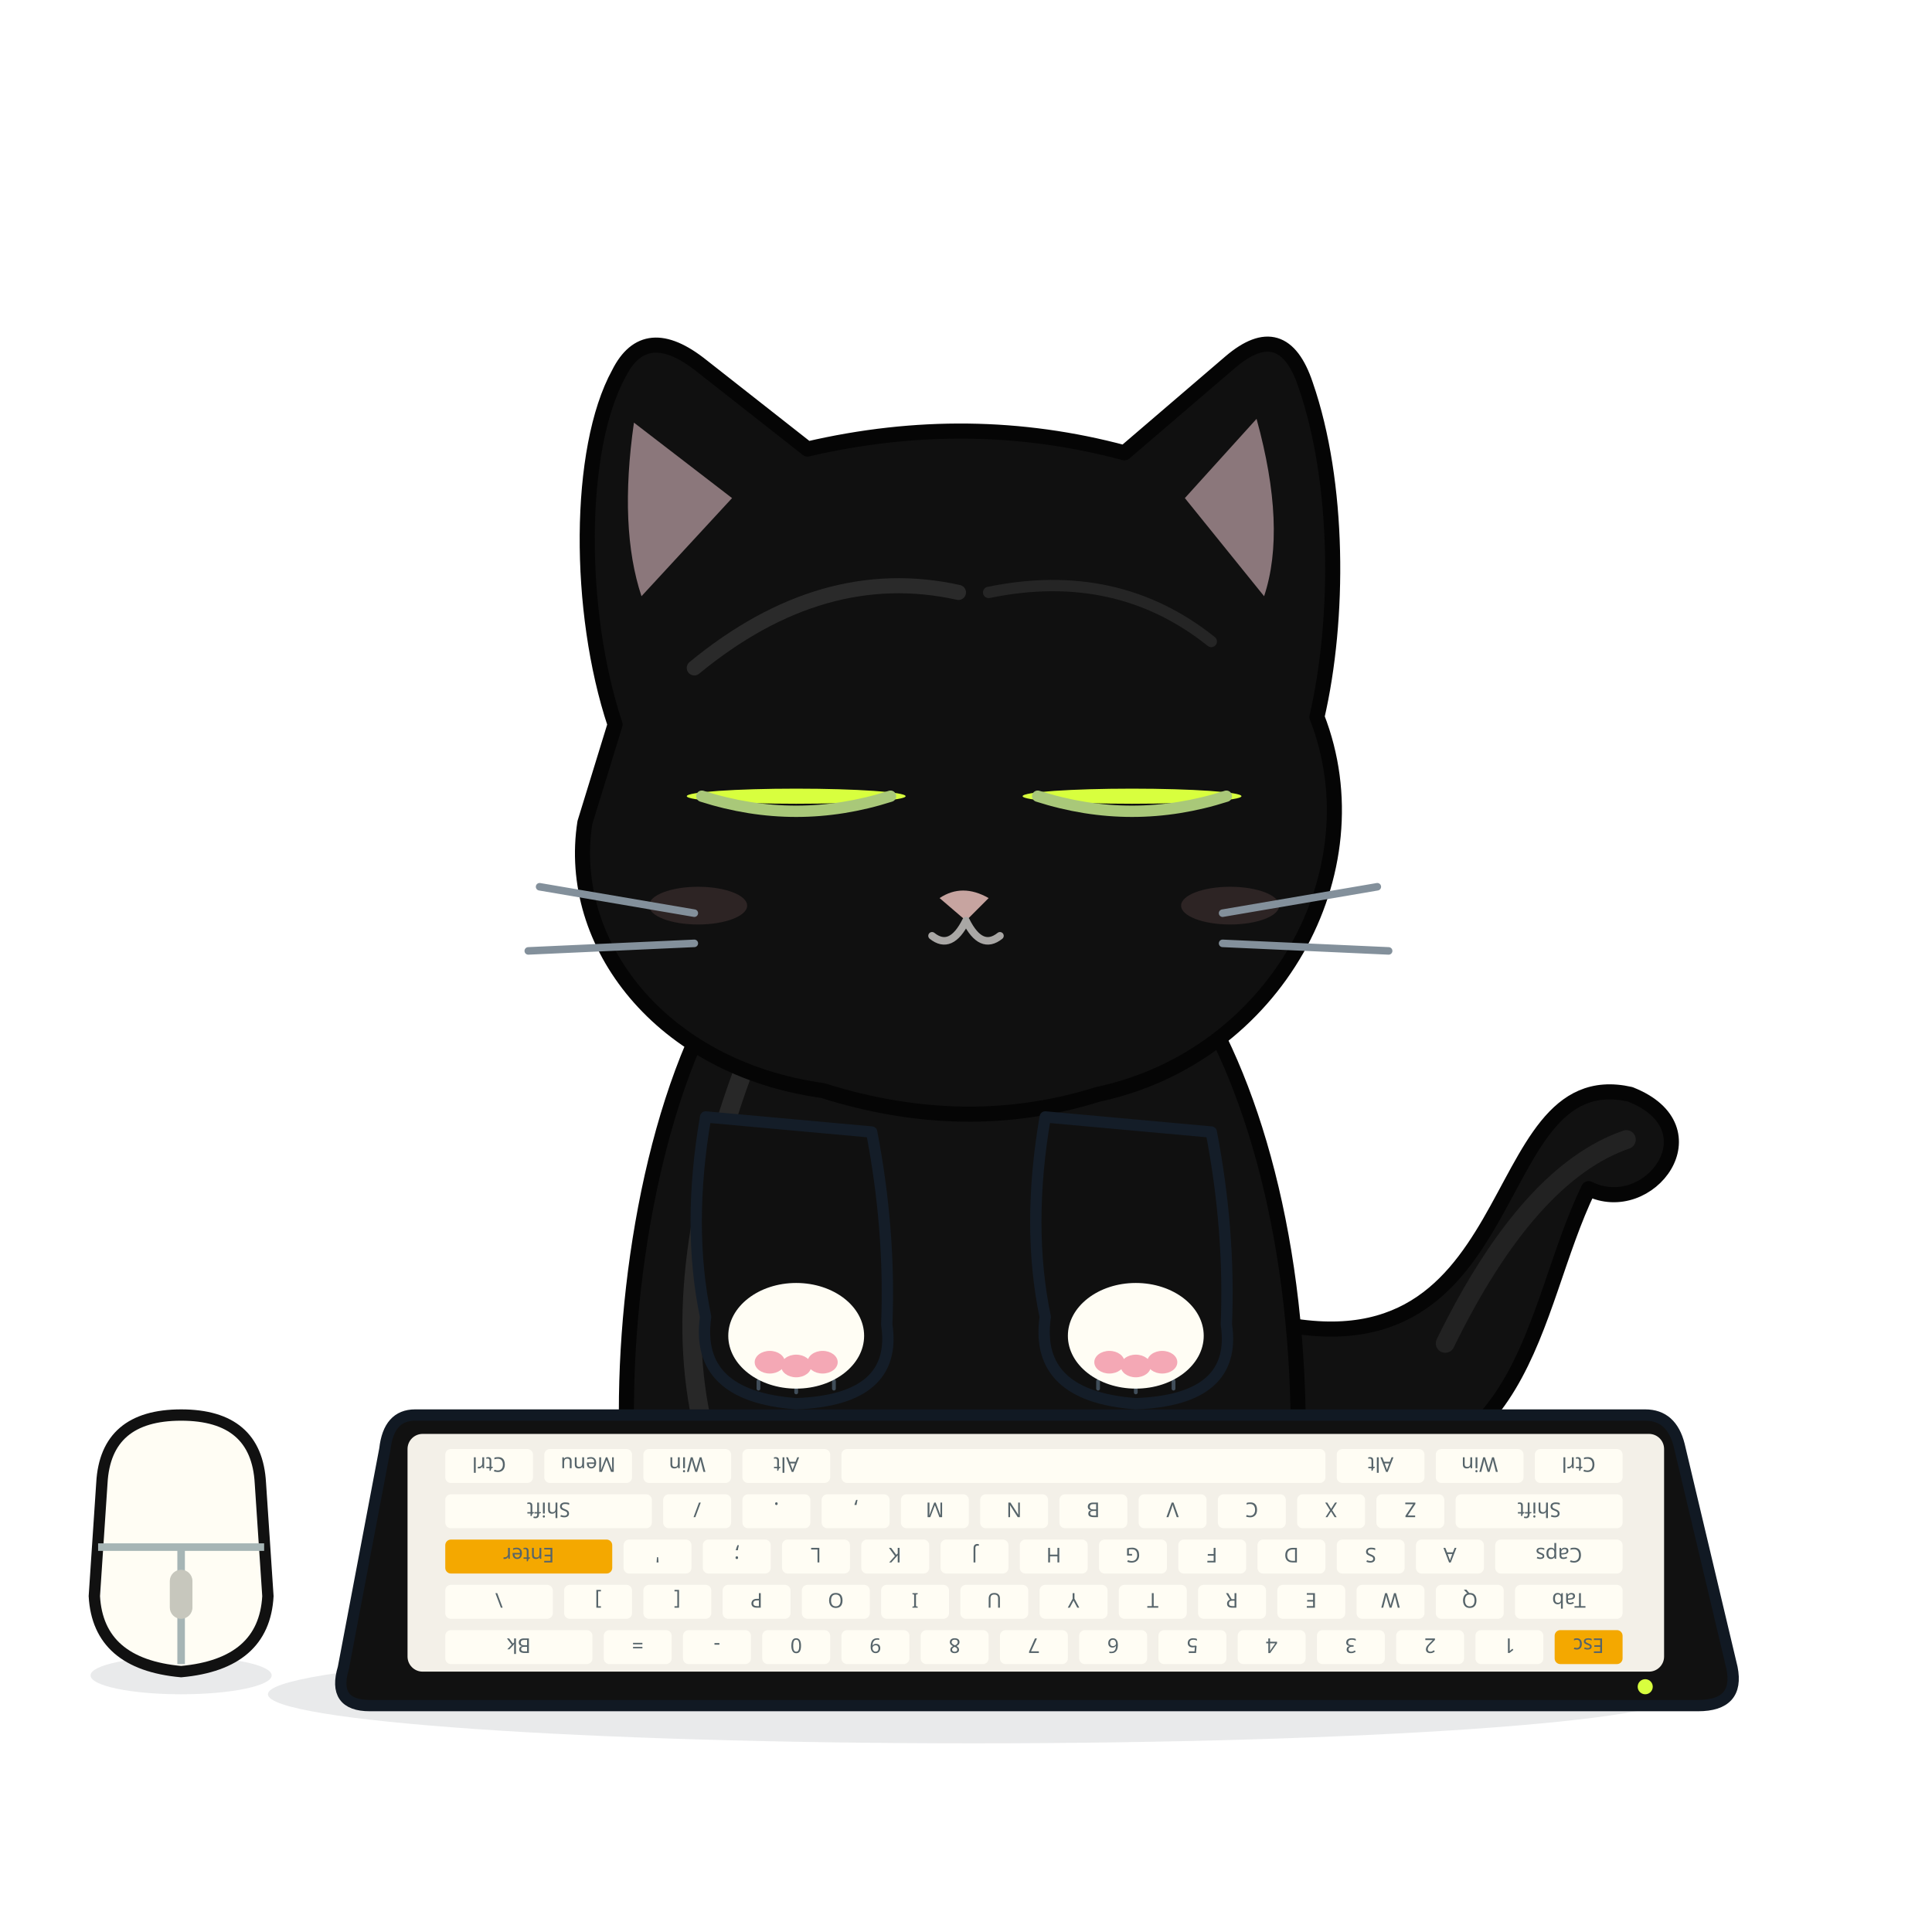
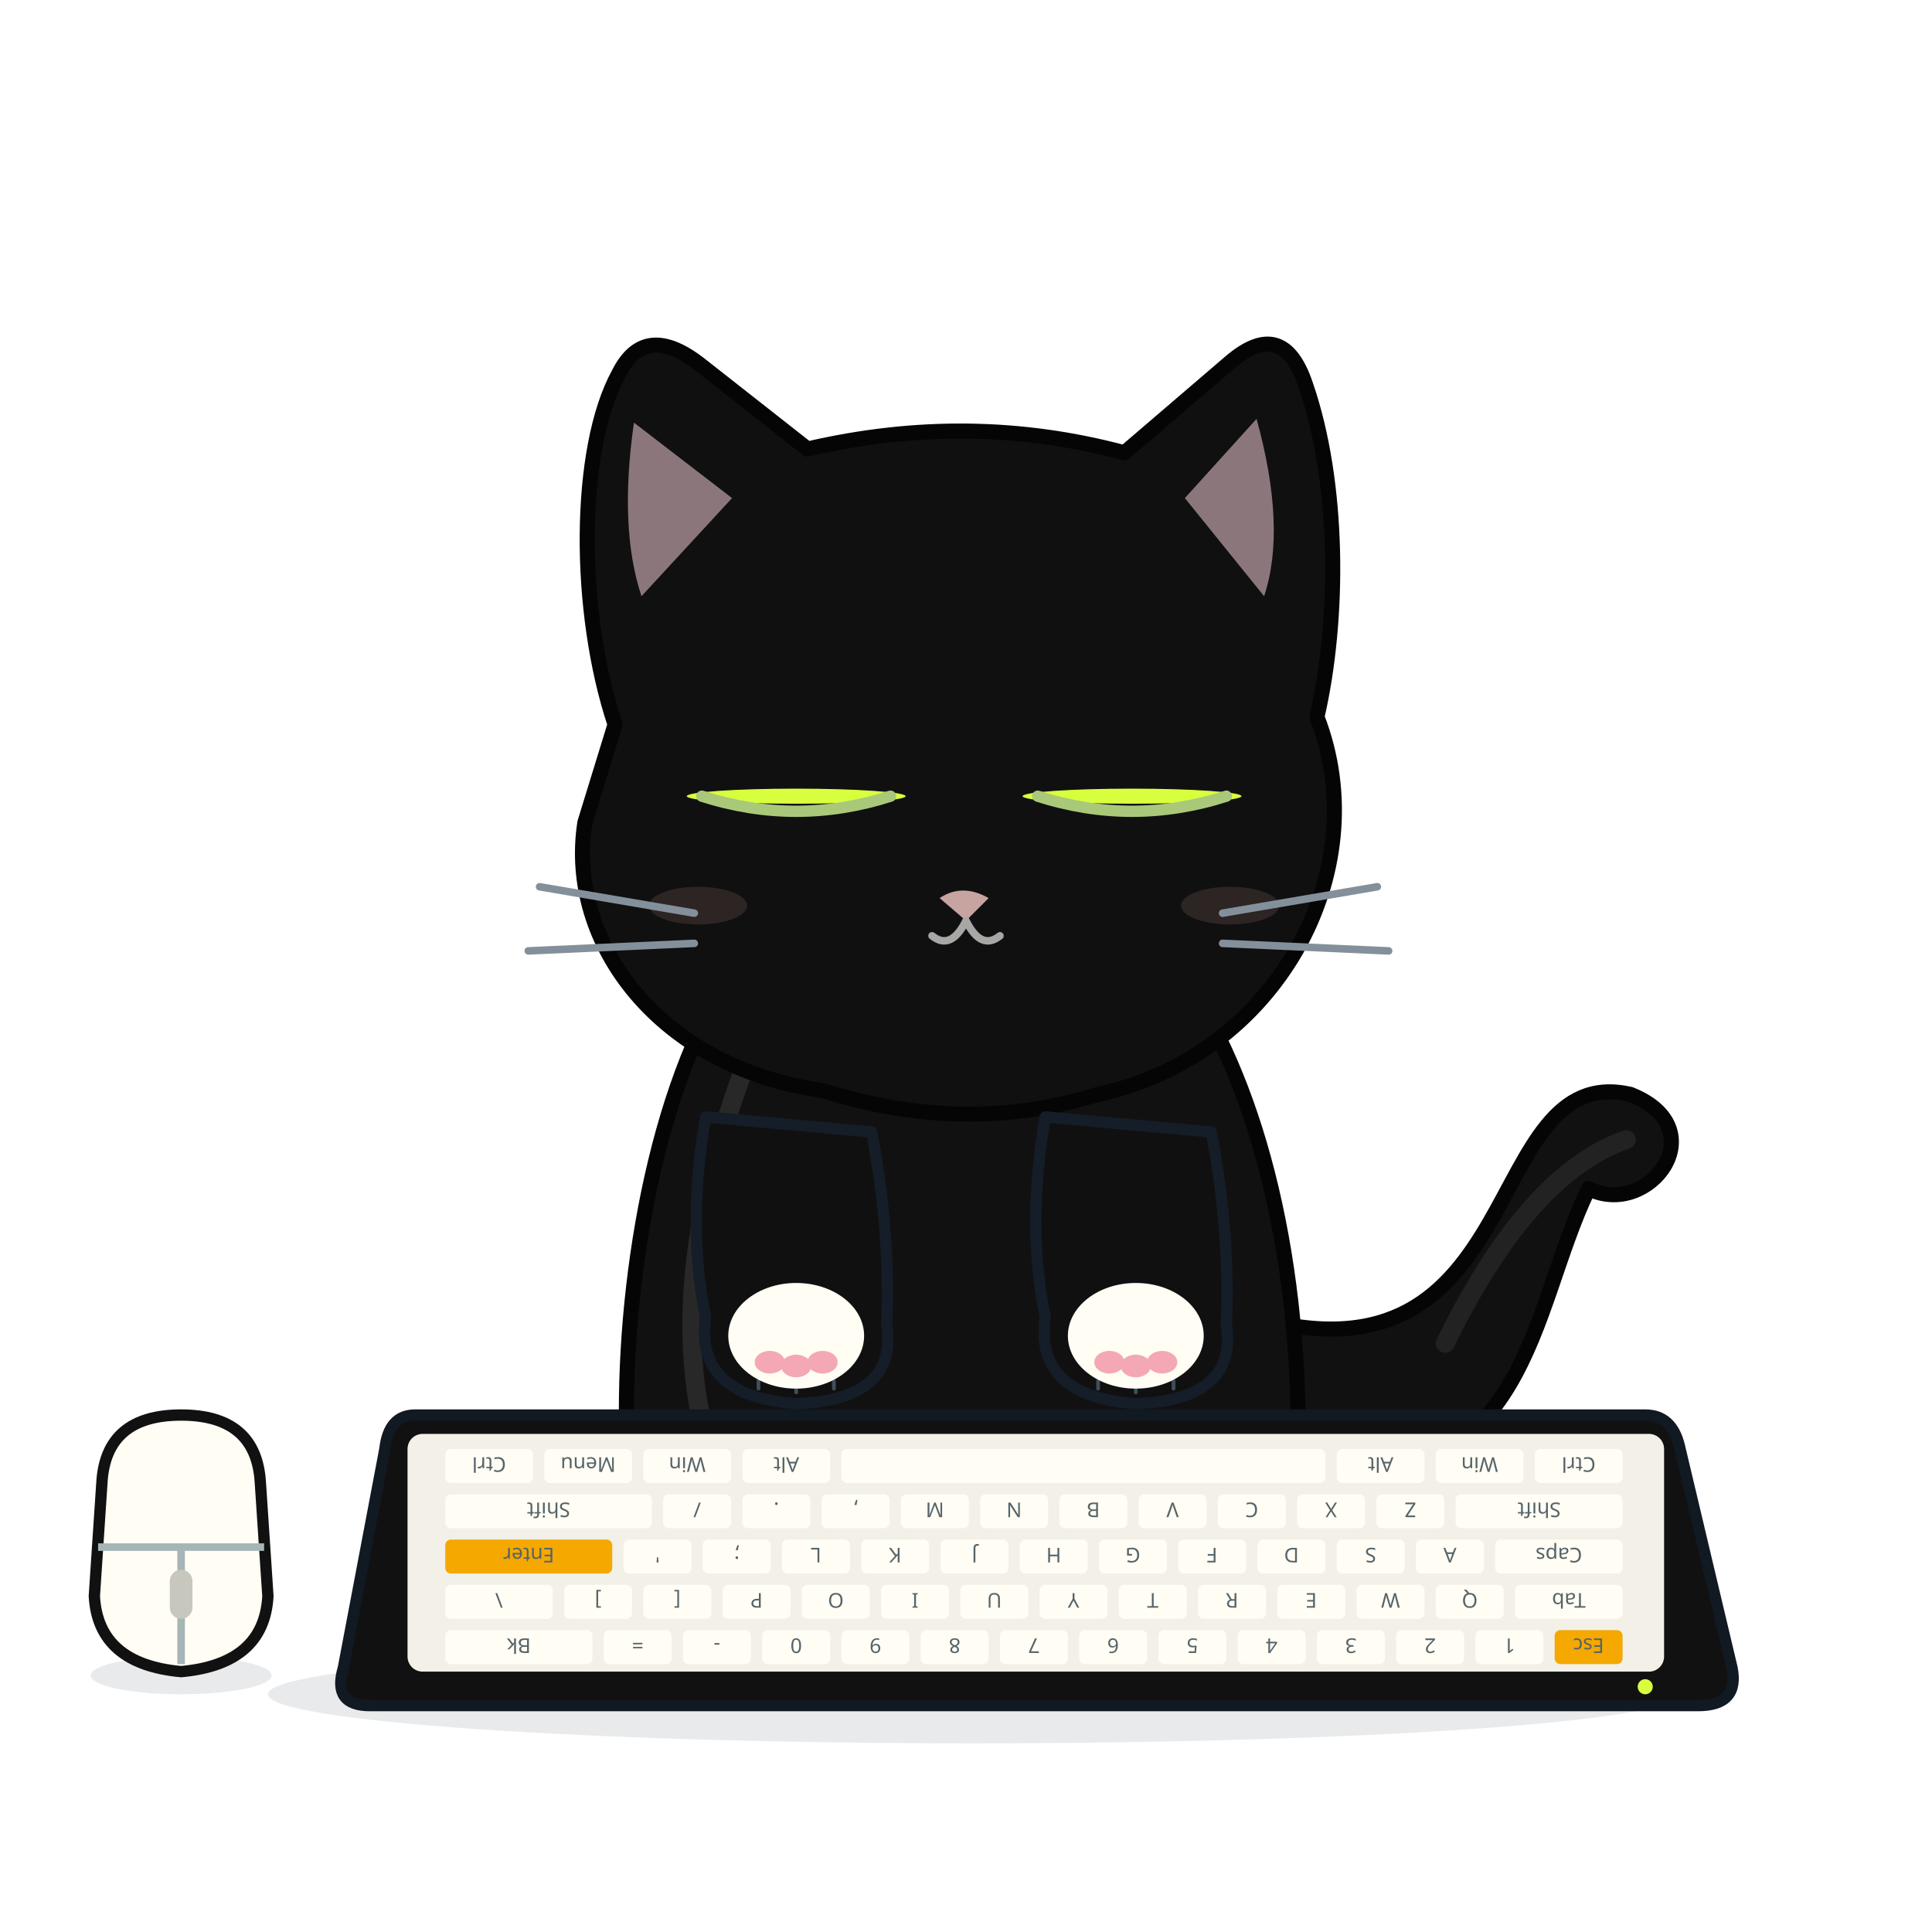
<svg xmlns="http://www.w3.org/2000/svg" width="512" height="512" viewBox="0 0 512 512">
  <ellipse cx="258" cy="449" rx="187" ry="13" fill="#17212d18" />
  <path d="M 332 349 C 406 370 392 281 432 290 C 455 299 437 323 421 315 C 405 348 406 395 345 393 Z" fill="#111111" stroke="#050505" stroke-width="4" stroke-linejoin="round" />
  <path d="M 383 356 Q 405 311 431 302" fill="none" stroke="#222222" stroke-width="5" stroke-linecap="round" />
  <path d="M 198 252 C 176 280 166 332 166 374 Q 163 407 195 413 L 316 413 Q 349 410 344 374 C 343 321 329 278 310 254 Z" fill="#111111" stroke="#050505" stroke-width="4" stroke-linecap="round" stroke-linejoin="round" />
  <path d="M 198 281 Q 176 339 187 381" fill="none" stroke="#282828" stroke-width="5" stroke-linecap="round" stroke-linejoin="round" />
  <ellipse cx="210" cy="398" rx="36" ry="20" fill="#151d28" />
  <ellipse cx="303" cy="398" rx="36" ry="20" fill="#151d28" />
  <path d="M 163 192 C 153 162 153 119 164 99 Q 171 85 186 97 L 214 119 Q 257 109 298 120 L 326 96 Q 340 84 346 102 C 355 128 355 164 349 190 C 365 231 338 280 291 290 Q 256 301 218 289 C 175 283 150 250 155 218 Z" fill="#101010" stroke="#050505" stroke-width="4" stroke-linecap="round" stroke-linejoin="round" />
  <path d="M 168 112 Q 164 140 170 158 L 194 132 Z" fill="#8b777b" stroke="none" stroke-width="1" stroke-linecap="round" stroke-linejoin="round" />
  <path d="M 333 111 Q 341 140 335 158 L 314 132 Z" fill="#8b777b" stroke="none" stroke-width="1" stroke-linecap="round" stroke-linejoin="round" />
-   <path d="M 184 177 Q 218 149 254 157" fill="none" stroke="#2a2a2a" stroke-width="4" stroke-linecap="round" stroke-linejoin="round" />
-   <path d="M 262 157 Q 296 150 321 170" fill="none" stroke="#252525" stroke-width="3" stroke-linecap="round" stroke-linejoin="round" />
  <ellipse cx="211" cy="211" rx="29" ry="2" fill="#d8ff3e" />
  <path d="M 186 211 Q 211 219 236 211" fill="none" stroke="#a9c879" stroke-width="3" stroke-linecap="round" stroke-linejoin="round" />
  <ellipse cx="300" cy="211" rx="29" ry="2" fill="#d8ff3e" />
  <path d="M 275 211 Q 300 219 325 211" fill="none" stroke="#a9c879" stroke-width="3" stroke-linecap="round" stroke-linejoin="round" />
  <ellipse cx="185" cy="240" rx="13" ry="5" fill="#db9e9e24" />
  <ellipse cx="326" cy="240" rx="13" ry="5" fill="#db9e9e24" />
  <path d="M 249 238 Q 255 234 262 238 L 256 244 Z" fill="#c7a4a0" stroke="none" stroke-width="1" stroke-linecap="round" stroke-linejoin="round" />
  <path d="M 256 244 Q 252 252 247 248 M 256 244 Q 260 252 265 248" fill="none" stroke="#a9a7a5" stroke-width="2" stroke-linecap="round" stroke-linejoin="round" />
  <path d="M 184 242 L 143 235" fill="none" stroke="#83909b" stroke-width="2" stroke-linecap="round" stroke-linejoin="round" />
  <path d="M 184 250 L 140 252" fill="none" stroke="#83909b" stroke-width="2" stroke-linecap="round" stroke-linejoin="round" />
  <path d="M 324 242 L 365 235" fill="none" stroke="#83909b" stroke-width="2" stroke-linecap="round" stroke-linejoin="round" />
  <path d="M 324 250 L 368 252" fill="none" stroke="#83909b" stroke-width="2" stroke-linecap="round" stroke-linejoin="round" />
  <path d="M 110 375 L 436 375 Q 443 375 445 383 L 459 442 Q 461 452 450 452 L 98 452 Q 88 452 91 442 L 102 384 Q 103 375 110 375 Z" fill="#111111" stroke="#111923" stroke-width="3" stroke-linecap="round" stroke-linejoin="round" />
  <rect x="108" y="380" width="333" height="63" rx="4" fill="#f3f0e8" />
  <g transform="rotate(180 275 409)">
    <rect x="120" y="377" width="18" height="9" rx="1.5" fill="#f4a800" />
    <text x="129.0" y="383.8" text-anchor="middle" font-family="sans-serif" font-size="5.4" fill="#56646a">Esc</text>
    <rect x="141" y="377" width="18" height="9" rx="1.5" fill="#fffdf4" />
    <text x="150.0" y="383.8" text-anchor="middle" font-family="sans-serif" font-size="5.4" fill="#56646a">1</text>
    <rect x="162" y="377" width="18" height="9" rx="1.5" fill="#fffdf4" />
    <text x="171.0" y="383.8" text-anchor="middle" font-family="sans-serif" font-size="5.4" fill="#56646a">2</text>
    <rect x="183" y="377" width="18" height="9" rx="1.5" fill="#fffdf4" />
    <text x="192.0" y="383.8" text-anchor="middle" font-family="sans-serif" font-size="5.4" fill="#56646a">3</text>
    <rect x="204" y="377" width="18" height="9" rx="1.5" fill="#fffdf4" />
    <text x="213.0" y="383.8" text-anchor="middle" font-family="sans-serif" font-size="5.4" fill="#56646a">4</text>
    <rect x="225" y="377" width="18" height="9" rx="1.5" fill="#fffdf4" />
    <text x="234.0" y="383.8" text-anchor="middle" font-family="sans-serif" font-size="5.4" fill="#56646a">5</text>
    <rect x="246" y="377" width="18" height="9" rx="1.5" fill="#fffdf4" />
    <text x="255.0" y="383.8" text-anchor="middle" font-family="sans-serif" font-size="5.4" fill="#56646a">6</text>
    <rect x="267" y="377" width="18" height="9" rx="1.5" fill="#fffdf4" />
    <text x="276.0" y="383.8" text-anchor="middle" font-family="sans-serif" font-size="5.4" fill="#56646a">7</text>
    <rect x="288" y="377" width="18" height="9" rx="1.5" fill="#fffdf4" />
    <text x="297.0" y="383.8" text-anchor="middle" font-family="sans-serif" font-size="5.4" fill="#56646a">8</text>
    <rect x="309" y="377" width="18" height="9" rx="1.5" fill="#fffdf4" />
    <text x="318.0" y="383.8" text-anchor="middle" font-family="sans-serif" font-size="5.4" fill="#56646a">9</text>
    <rect x="330" y="377" width="18" height="9" rx="1.5" fill="#fffdf4" />
    <text x="339.0" y="383.8" text-anchor="middle" font-family="sans-serif" font-size="5.4" fill="#56646a">0</text>
    <rect x="351" y="377" width="18" height="9" rx="1.5" fill="#fffdf4" />
    <text x="360.0" y="383.8" text-anchor="middle" font-family="sans-serif" font-size="5.4" fill="#56646a">-</text>
    <rect x="372" y="377" width="18" height="9" rx="1.5" fill="#fffdf4" />
    <text x="381.0" y="383.8" text-anchor="middle" font-family="sans-serif" font-size="5.4" fill="#56646a">=</text>
    <rect x="393" y="377" width="39" height="9" rx="1.5" fill="#fffdf4" />
    <text x="412.5" y="383.8" text-anchor="middle" font-family="sans-serif" font-size="5.4" fill="#56646a">Bk</text>
    <rect x="120" y="389" width="28.5" height="9" rx="1.5" fill="#fffdf4" />
    <text x="134.25" y="395.8" text-anchor="middle" font-family="sans-serif" font-size="5.4" fill="#56646a">Tab</text>
    <rect x="151.5" y="389" width="18" height="9" rx="1.5" fill="#fffdf4" />
    <text x="160.5" y="395.8" text-anchor="middle" font-family="sans-serif" font-size="5.4" fill="#56646a">Q</text>
    <rect x="172.5" y="389" width="18" height="9" rx="1.5" fill="#fffdf4" />
    <text x="181.5" y="395.8" text-anchor="middle" font-family="sans-serif" font-size="5.4" fill="#56646a">W</text>
    <rect x="193.5" y="389" width="18" height="9" rx="1.5" fill="#fffdf4" />
    <text x="202.5" y="395.8" text-anchor="middle" font-family="sans-serif" font-size="5.4" fill="#56646a">E</text>
    <rect x="214.5" y="389" width="18" height="9" rx="1.5" fill="#fffdf4" />
    <text x="223.5" y="395.8" text-anchor="middle" font-family="sans-serif" font-size="5.4" fill="#56646a">R</text>
    <rect x="235.5" y="389" width="18" height="9" rx="1.5" fill="#fffdf4" />
    <text x="244.5" y="395.8" text-anchor="middle" font-family="sans-serif" font-size="5.4" fill="#56646a">T</text>
    <rect x="256.5" y="389" width="18" height="9" rx="1.5" fill="#fffdf4" />
    <text x="265.5" y="395.8" text-anchor="middle" font-family="sans-serif" font-size="5.4" fill="#56646a">Y</text>
    <rect x="277.5" y="389" width="18" height="9" rx="1.5" fill="#fffdf4" />
    <text x="286.5" y="395.8" text-anchor="middle" font-family="sans-serif" font-size="5.4" fill="#56646a">U</text>
    <rect x="298.5" y="389" width="18" height="9" rx="1.5" fill="#fffdf4" />
    <text x="307.5" y="395.8" text-anchor="middle" font-family="sans-serif" font-size="5.4" fill="#56646a">I</text>
    <rect x="319.5" y="389" width="18" height="9" rx="1.5" fill="#fffdf4" />
    <text x="328.5" y="395.8" text-anchor="middle" font-family="sans-serif" font-size="5.4" fill="#56646a">O</text>
    <rect x="340.5" y="389" width="18" height="9" rx="1.5" fill="#fffdf4" />
    <text x="349.5" y="395.8" text-anchor="middle" font-family="sans-serif" font-size="5.4" fill="#56646a">P</text>
    <rect x="361.5" y="389" width="18" height="9" rx="1.5" fill="#fffdf4" />
    <text x="370.5" y="395.8" text-anchor="middle" font-family="sans-serif" font-size="5.4" fill="#56646a">[</text>
    <rect x="382.5" y="389" width="18" height="9" rx="1.5" fill="#fffdf4" />
    <text x="391.5" y="395.8" text-anchor="middle" font-family="sans-serif" font-size="5.4" fill="#56646a">]</text>
    <rect x="403.5" y="389" width="28.5" height="9" rx="1.5" fill="#fffdf4" />
    <text x="417.75" y="395.8" text-anchor="middle" font-family="sans-serif" font-size="5.4" fill="#56646a">\</text>
    <rect x="120" y="401" width="33.75" height="9" rx="1.5" fill="#fffdf4" />
    <text x="136.875" y="407.8" text-anchor="middle" font-family="sans-serif" font-size="5.4" fill="#56646a">Caps</text>
    <rect x="156.75" y="401" width="18" height="9" rx="1.5" fill="#fffdf4" />
    <text x="165.75" y="407.8" text-anchor="middle" font-family="sans-serif" font-size="5.4" fill="#56646a">A</text>
    <rect x="177.75" y="401" width="18" height="9" rx="1.5" fill="#fffdf4" />
    <text x="186.75" y="407.8" text-anchor="middle" font-family="sans-serif" font-size="5.4" fill="#56646a">S</text>
    <rect x="198.75" y="401" width="18" height="9" rx="1.5" fill="#fffdf4" />
    <text x="207.75" y="407.8" text-anchor="middle" font-family="sans-serif" font-size="5.4" fill="#56646a">D</text>
    <rect x="219.75" y="401" width="18" height="9" rx="1.5" fill="#fffdf4" />
    <text x="228.75" y="407.8" text-anchor="middle" font-family="sans-serif" font-size="5.4" fill="#56646a">F</text>
    <rect x="240.75" y="401" width="18" height="9" rx="1.5" fill="#fffdf4" />
    <text x="249.75" y="407.8" text-anchor="middle" font-family="sans-serif" font-size="5.4" fill="#56646a">G</text>
    <rect x="261.75" y="401" width="18" height="9" rx="1.5" fill="#fffdf4" />
    <text x="270.75" y="407.8" text-anchor="middle" font-family="sans-serif" font-size="5.4" fill="#56646a">H</text>
    <rect x="282.75" y="401" width="18" height="9" rx="1.5" fill="#fffdf4" />
    <text x="291.75" y="407.8" text-anchor="middle" font-family="sans-serif" font-size="5.4" fill="#56646a">J</text>
    <rect x="303.75" y="401" width="18" height="9" rx="1.5" fill="#fffdf4" />
    <text x="312.75" y="407.8" text-anchor="middle" font-family="sans-serif" font-size="5.4" fill="#56646a">K</text>
    <rect x="324.75" y="401" width="18" height="9" rx="1.5" fill="#fffdf4" />
    <text x="333.75" y="407.8" text-anchor="middle" font-family="sans-serif" font-size="5.4" fill="#56646a">L</text>
    <rect x="345.75" y="401" width="18" height="9" rx="1.5" fill="#fffdf4" />
    <text x="354.75" y="407.8" text-anchor="middle" font-family="sans-serif" font-size="5.4" fill="#56646a">;</text>
    <rect x="366.75" y="401" width="18" height="9" rx="1.5" fill="#fffdf4" />
    <text x="375.75" y="407.8" text-anchor="middle" font-family="sans-serif" font-size="5.4" fill="#56646a">'</text>
    <rect x="387.75" y="401" width="44.25" height="9" rx="1.5" fill="#f4a800" />
    <text x="409.875" y="407.8" text-anchor="middle" font-family="sans-serif" font-size="5.4" fill="#56646a">Enter</text>
    <rect x="120" y="413" width="44.25" height="9" rx="1.5" fill="#fffdf4" />
    <text x="142.125" y="419.8" text-anchor="middle" font-family="sans-serif" font-size="5.4" fill="#56646a">Shift</text>
    <rect x="167.25" y="413" width="18" height="9" rx="1.5" fill="#fffdf4" />
    <text x="176.25" y="419.8" text-anchor="middle" font-family="sans-serif" font-size="5.4" fill="#56646a">Z</text>
    <rect x="188.25" y="413" width="18" height="9" rx="1.5" fill="#fffdf4" />
    <text x="197.25" y="419.8" text-anchor="middle" font-family="sans-serif" font-size="5.4" fill="#56646a">X</text>
    <rect x="209.25" y="413" width="18" height="9" rx="1.5" fill="#fffdf4" />
    <text x="218.25" y="419.8" text-anchor="middle" font-family="sans-serif" font-size="5.4" fill="#56646a">C</text>
    <rect x="230.25" y="413" width="18" height="9" rx="1.5" fill="#fffdf4" />
    <text x="239.25" y="419.8" text-anchor="middle" font-family="sans-serif" font-size="5.4" fill="#56646a">V</text>
    <rect x="251.25" y="413" width="18" height="9" rx="1.5" fill="#fffdf4" />
    <text x="260.25" y="419.8" text-anchor="middle" font-family="sans-serif" font-size="5.4" fill="#56646a">B</text>
    <rect x="272.25" y="413" width="18" height="9" rx="1.5" fill="#fffdf4" />
    <text x="281.25" y="419.8" text-anchor="middle" font-family="sans-serif" font-size="5.4" fill="#56646a">N</text>
    <rect x="293.25" y="413" width="18" height="9" rx="1.5" fill="#fffdf4" />
    <text x="302.25" y="419.8" text-anchor="middle" font-family="sans-serif" font-size="5.4" fill="#56646a">M</text>
    <rect x="314.25" y="413" width="18" height="9" rx="1.5" fill="#fffdf4" />
    <text x="323.25" y="419.8" text-anchor="middle" font-family="sans-serif" font-size="5.4" fill="#56646a">,</text>
    <rect x="335.25" y="413" width="18" height="9" rx="1.5" fill="#fffdf4" />
    <text x="344.25" y="419.8" text-anchor="middle" font-family="sans-serif" font-size="5.4" fill="#56646a">.</text>
    <rect x="356.25" y="413" width="18" height="9" rx="1.5" fill="#fffdf4" />
    <text x="365.25" y="419.8" text-anchor="middle" font-family="sans-serif" font-size="5.4" fill="#56646a">/</text>
    <rect x="377.25" y="413" width="54.75" height="9" rx="1.5" fill="#fffdf4" />
    <text x="404.625" y="419.8" text-anchor="middle" font-family="sans-serif" font-size="5.4" fill="#56646a">Shift</text>
    <rect x="120" y="425" width="23.25" height="9" rx="1.5" fill="#fffdf4" />
    <text x="131.625" y="431.8" text-anchor="middle" font-family="sans-serif" font-size="5.4" fill="#56646a">Ctrl</text>
    <rect x="146.25" y="425" width="23.25" height="9" rx="1.5" fill="#fffdf4" />
    <text x="157.875" y="431.8" text-anchor="middle" font-family="sans-serif" font-size="5.4" fill="#56646a">Win</text>
    <rect x="172.5" y="425" width="23.25" height="9" rx="1.5" fill="#fffdf4" />
    <text x="184.125" y="431.8" text-anchor="middle" font-family="sans-serif" font-size="5.4" fill="#56646a">Alt</text>
    <rect x="198.75" y="425" width="128.25" height="9" rx="1.5" fill="#fffdf4" />
    <text x="262.875" y="431.8" text-anchor="middle" font-family="sans-serif" font-size="5.4" fill="#56646a" />
    <rect x="330.0" y="425" width="23.25" height="9" rx="1.5" fill="#fffdf4" />
    <text x="341.625" y="431.8" text-anchor="middle" font-family="sans-serif" font-size="5.4" fill="#56646a">Alt</text>
    <rect x="356.25" y="425" width="23.25" height="9" rx="1.5" fill="#fffdf4" />
    <text x="367.875" y="431.8" text-anchor="middle" font-family="sans-serif" font-size="5.4" fill="#56646a">Win</text>
    <rect x="382.5" y="425" width="23.25" height="9" rx="1.5" fill="#fffdf4" />
    <text x="394.125" y="431.8" text-anchor="middle" font-family="sans-serif" font-size="5.4" fill="#56646a">Menu</text>
    <rect x="408.75" y="425" width="23.25" height="9" rx="1.5" fill="#fffdf4" />
    <text x="420.375" y="431.8" text-anchor="middle" font-family="sans-serif" font-size="5.4" fill="#56646a">Ctrl</text>
  </g>
  <ellipse cx="436" cy="447" rx="2" ry="2" fill="#d8ff3e" />
  <g transform="translate(0 0)">
    <ellipse cx="48" cy="444" rx="24" ry="5" fill="#17212d18" />
    <path d="M 27 393 Q 28 375 48 375 Q 68 375 69 393 L 71 423 Q 70 441 48 443 Q 26 441 25 423 Z" fill="#fffdf4" stroke="#111111" stroke-width="3" />
    <path d="M 26 410 H 70 M 48 410 V 441" fill="none" stroke="#a6b5b5" stroke-width="2" />
    <rect x="45" y="416" width="6" height="13" rx="3" fill="#c7c7bd" />
  </g>
  <path d="M 187 296 Q 182 325 187 349 Q 184 370 211 372 Q 238 371 235 351 Q 236 326 231 300 Z" fill="#101010" stroke="#141d28" stroke-width="3" stroke-linecap="round" stroke-linejoin="round" />
  <path d="M 201 366 l 0 2 M 211 367 l 0 2 M 221 366 l 0 2" fill="none" stroke="#404d59" stroke-width="1" stroke-linecap="round" stroke-linejoin="round" />
  <ellipse cx="211" cy="354" rx="18" ry="14" fill="#fffdf4" />
  <ellipse cx="204" cy="361" rx="4" ry="3" fill="#f4a8b5" />
  <ellipse cx="211" cy="362" rx="4" ry="3" fill="#f4a8b5" />
  <ellipse cx="218" cy="361" rx="4" ry="3" fill="#f4a8b5" />
  <path d="M 277 296 Q 272 325 277 349 Q 274 370 301 372 Q 328 371 325 351 Q 326 326 321 300 Z" fill="#101010" stroke="#141d28" stroke-width="3" stroke-linecap="round" stroke-linejoin="round" />
  <path d="M 291 366 l 0 2 M 301 367 l 0 2 M 311 366 l 0 2" fill="none" stroke="#404d59" stroke-width="1" stroke-linecap="round" stroke-linejoin="round" />
  <ellipse cx="301" cy="354" rx="18" ry="14" fill="#fffdf4" />
  <ellipse cx="294" cy="361" rx="4" ry="3" fill="#f4a8b5" />
  <ellipse cx="301" cy="362" rx="4" ry="3" fill="#f4a8b5" />
  <ellipse cx="308" cy="361" rx="4" ry="3" fill="#f4a8b5" />
</svg>
